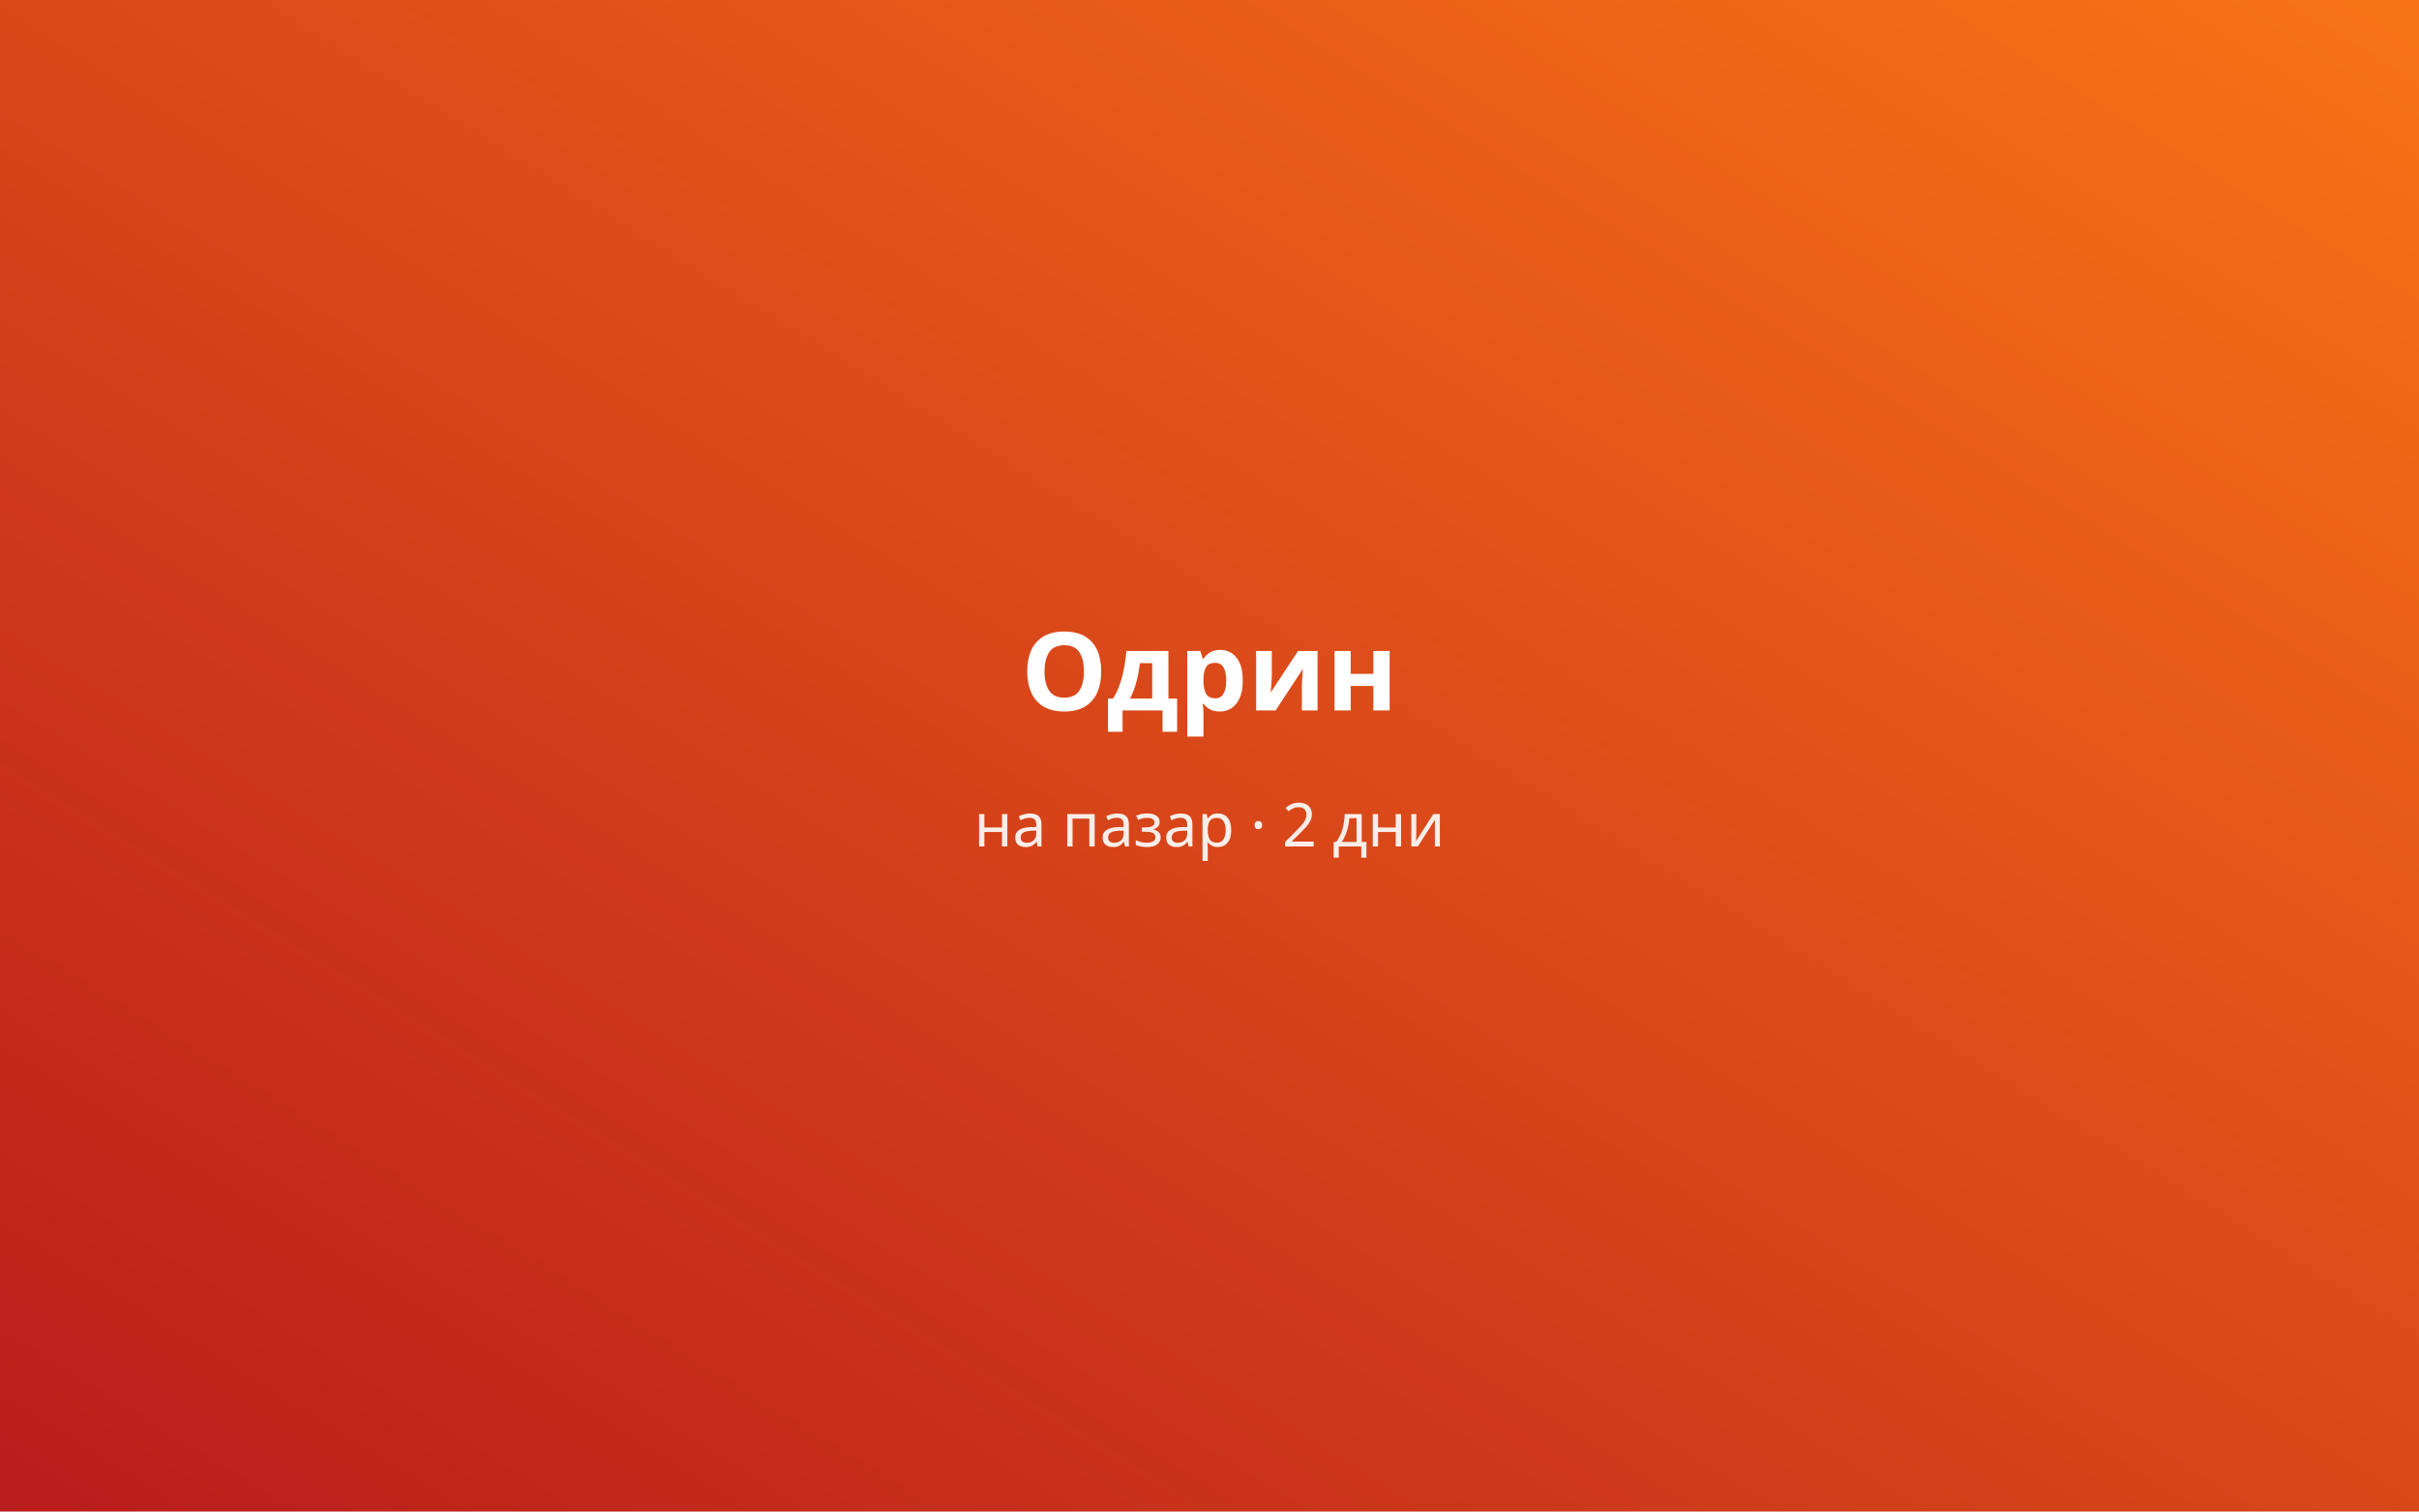
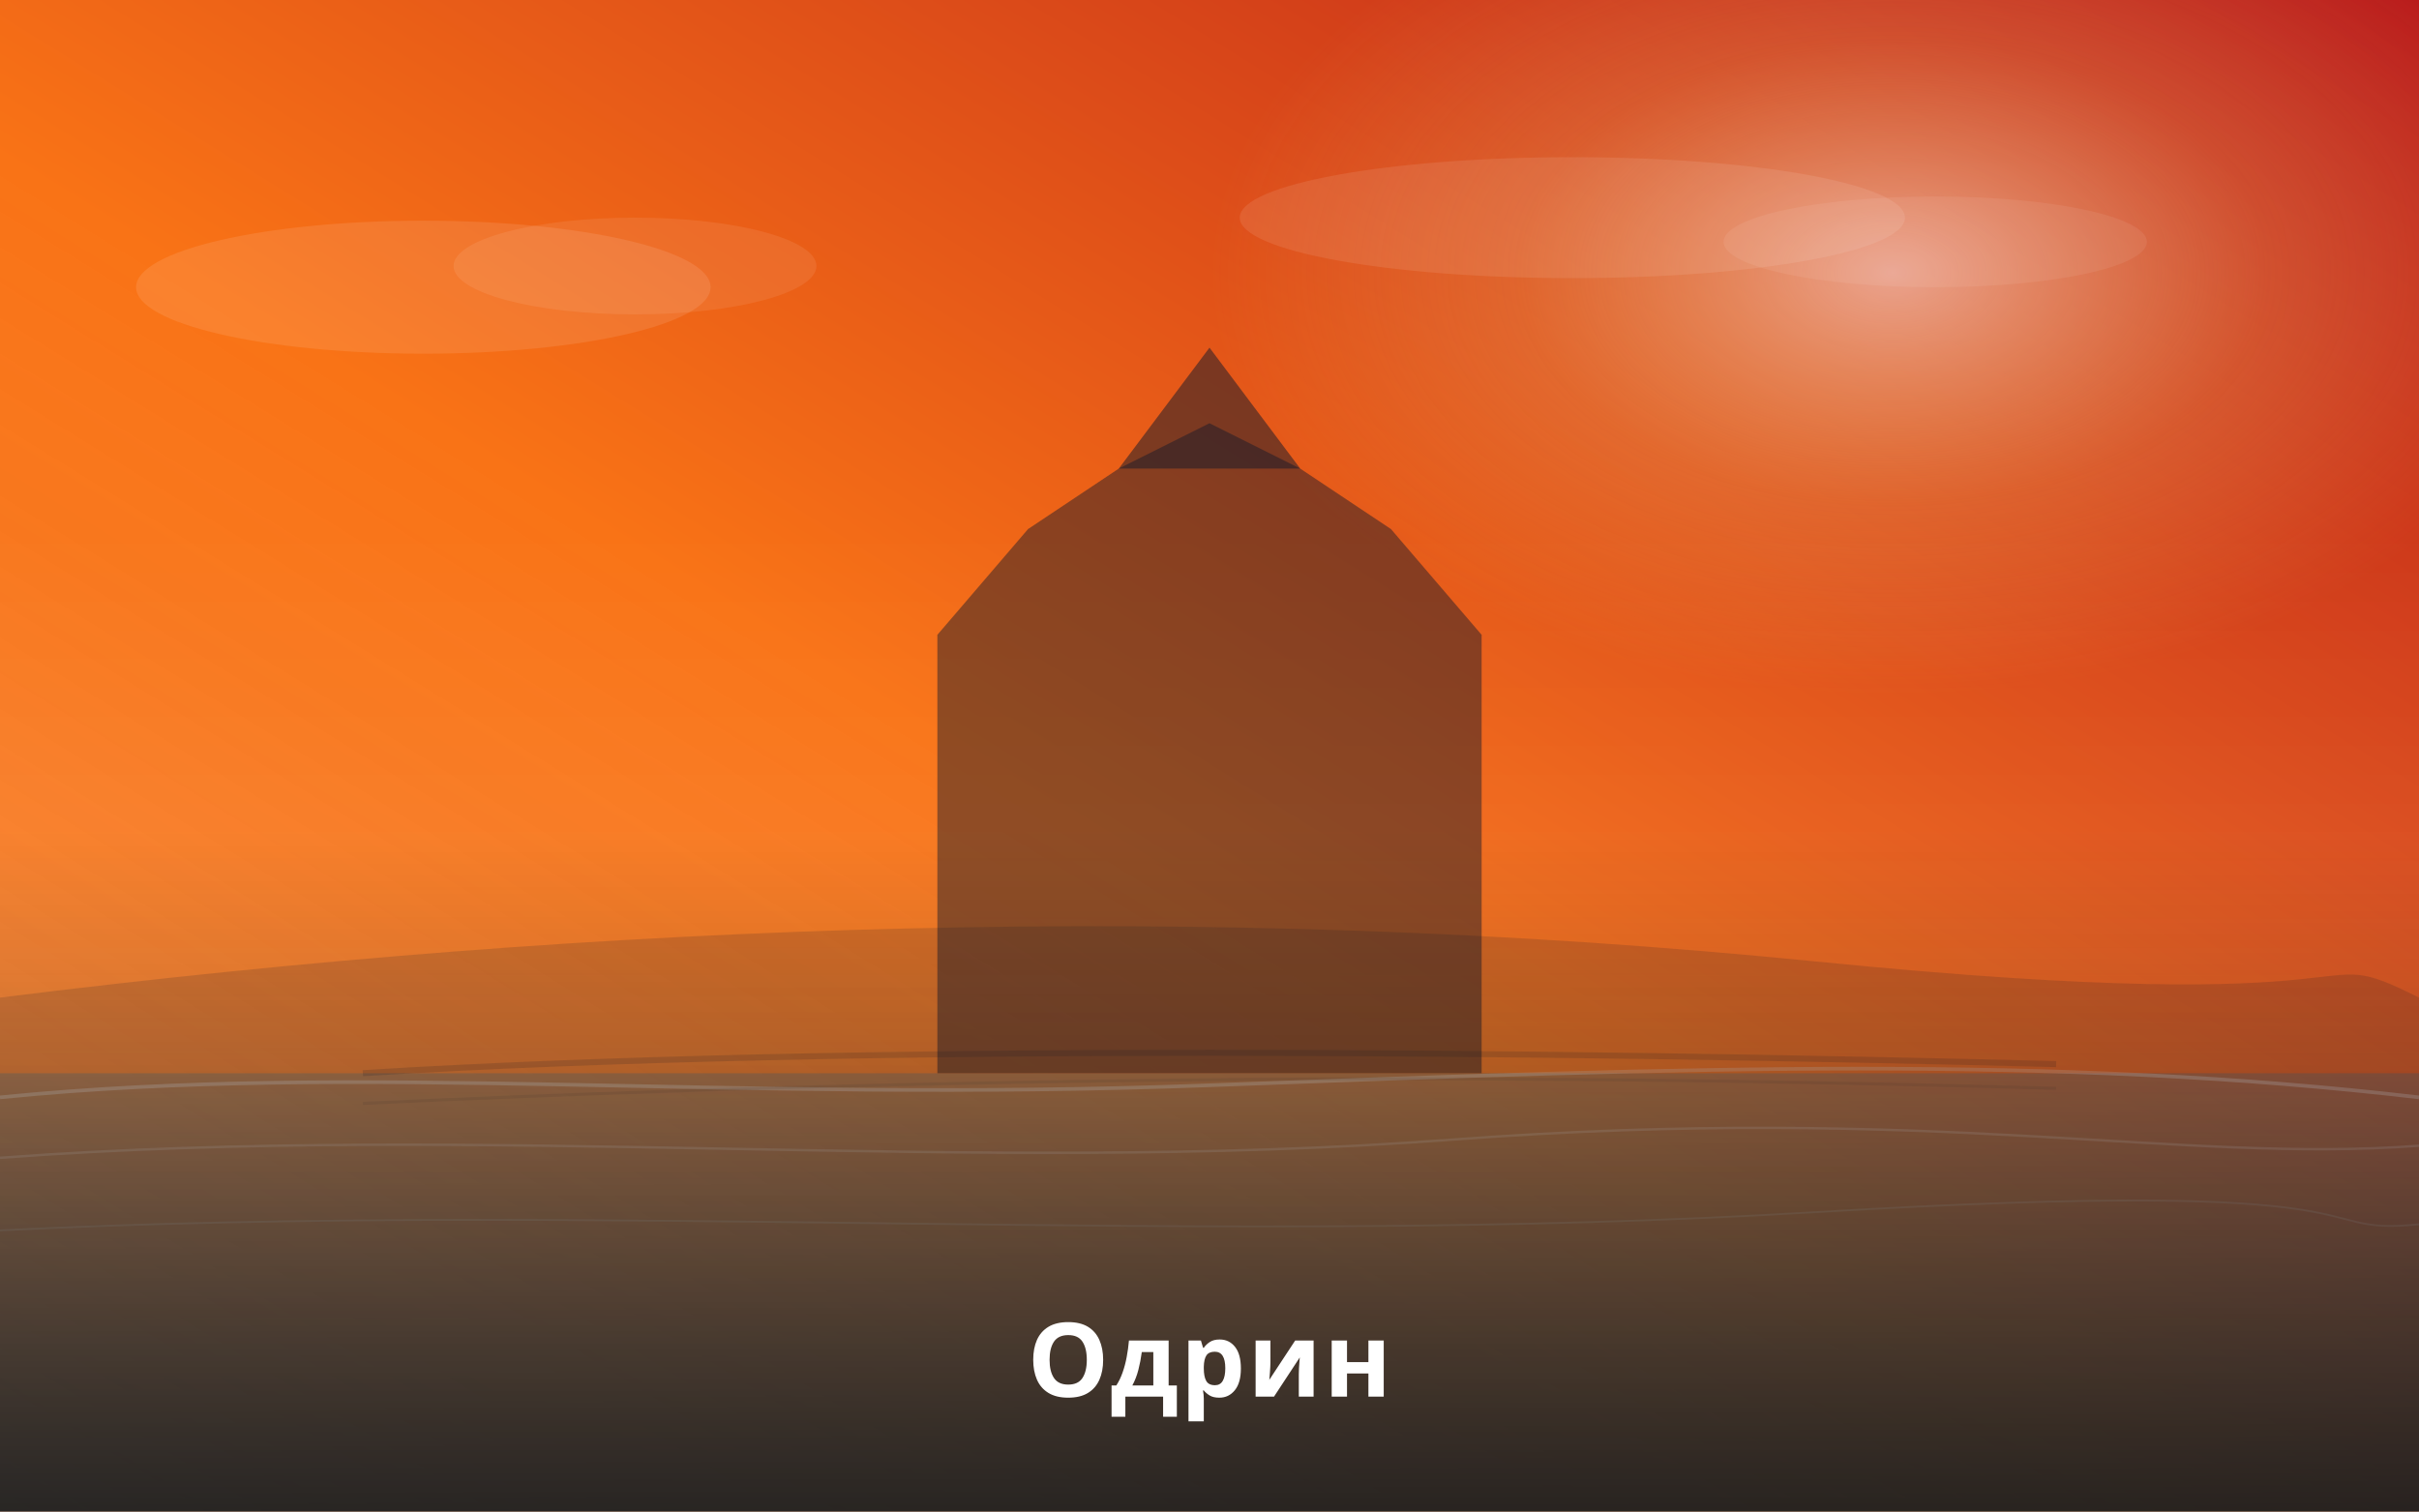
<svg xmlns="http://www.w3.org/2000/svg" viewBox="0 0 800 500" role="img" aria-label="Одрин">
  <defs>
-     <linearGradient id="bg" x1="1" y1="0" x2="0" y2="1">
-       <stop offset="0%" stop-color="#f97316" />
-       <stop offset="100%" stop-color="#b91c1c" />
+     <linearGradient id="sky" x1="1" y1="0" x2="0" y2="1">
+       <stop offset="0%" stop-color="#b91c1c" />
+       <stop offset="55%" stop-color="#f97316" />
+       <stop offset="100%" stop-color="#f97316" stop-opacity="0.85" />
    </linearGradient>
+     <linearGradient id="haze" x1="0" y1="0.35" x2="0" y2="1">
+       <stop offset="0%" stop-color="#ffffff" stop-opacity="0" />
+       <stop offset="45%" stop-color="#ffffff" stop-opacity="0.06" />
+       <stop offset="100%" stop-color="#0f172a" stop-opacity="0.22" />
+     </linearGradient>
+     <linearGradient id="sea" x1="0" y1="0" x2="0" y2="1">
+       <stop offset="0%" stop-color="#0c4a6e" stop-opacity="0.35" />
+       <stop offset="100%" stop-color="#082f49" stop-opacity="0.65" />
+     </linearGradient>
+     <linearGradient id="sand" x1="0" y1="0" x2="0" y2="1">
+       <stop offset="0%" stop-color="#fef3c7" stop-opacity="0.25" />
+       <stop offset="100%" stop-color="#d97706" stop-opacity="0.15" />
+     </linearGradient>
+     <linearGradient id="scrim" x1="0" y1="0.55" x2="0" y2="1">
+       <stop offset="0%" stop-color="#000000" stop-opacity="0" />
+       <stop offset="100%" stop-color="#000000" stop-opacity="0.45" />
+     </linearGradient>
+     <radialGradient id="sun" cx="0.78" cy="0.18" r="0.28">
+       <stop offset="0%" stop-color="#fff7ed" stop-opacity="0.55" />
+       <stop offset="55%" stop-color="#fde68a" stop-opacity="0.18" />
+       <stop offset="100%" stop-color="#fde68a" stop-opacity="0" />
+     </radialGradient>
  </defs>
-   <rect width="800" height="500" fill="url(#bg)" />
-   <text x="400" y="235" text-anchor="middle" fill="#ffffff" font-family="system-ui,sans-serif" font-size="36" font-weight="700">Одрин</text>
-   <text x="400" y="280" text-anchor="middle" fill="#ffffff" opacity="0.9" font-family="system-ui,sans-serif" font-size="20">на пазар · 2 дни</text>
+   <rect width="800" height="500" fill="url(#sky)" />
+   <rect width="800" height="500" fill="url(#sun)" />
+   <rect width="800" height="500" fill="url(#haze)" />
+   <ellipse cx="140" cy="95" rx="95" ry="22" fill="#ffffff" opacity="0.1" />
+   <ellipse cx="210" cy="88" rx="60" ry="16" fill="#ffffff" opacity="0.08" />
+   <ellipse cx="520" cy="72" rx="110" ry="20" fill="#ffffff" opacity="0.09" />
+   <ellipse cx="640" cy="80" rx="70" ry="15" fill="#ffffff" opacity="0.07" />
+   <rect x="0" y="355" width="800" height="145" fill="url(#sea)" />
+   <path d="M0 363 C120 351 240 365 400 359 S680 349 800 363" stroke="#e0f2fe" stroke-width="1.2" fill="none" opacity="0.22" />
+   <path d="M0 383 C160 371 320 389 480 377 S720 385 800 379" stroke="#e0f2fe" stroke-width="0.8" fill="none" opacity="0.14" />
+   <path d="M0 407 C200 397 400 413 600 401 S760 409 800 405" stroke="#bae6fd" stroke-width="0.6" fill="none" opacity="0.1" />
+   <path d="M0 330 C200 305 400 298 600 318 S760 310 800 330 L800 355 L0 355 Z" fill="#0f172a" opacity="0.15" />
+   <path d="M310 355 L310 210 L340 175 L370 155 L400 140 L430 155 L460 175 L490 210 L490 355 Z" fill="#0f172a" opacity="0.45" />
+   <path d="M370 155 L400 115 L430 155 Z" fill="#0f172a" opacity="0.5" />
+   <path d="M120 355 C280 345 520 348 680 352" stroke="#0f172a" stroke-width="2" opacity="0.15" fill="none" />
+   <path d="M120 365 C400 352 600 358 680 360" stroke="#0f172a" stroke-width="1" opacity="0.08" fill="none" />
+   <rect width="800" height="500" fill="url(#scrim)" />
+   <text x="400" y="462" text-anchor="middle" fill="#ffffff" font-family="system-ui,sans-serif" font-size="34" font-weight="600" letter-spacing="0.02em">Одрин</text>
</svg>
